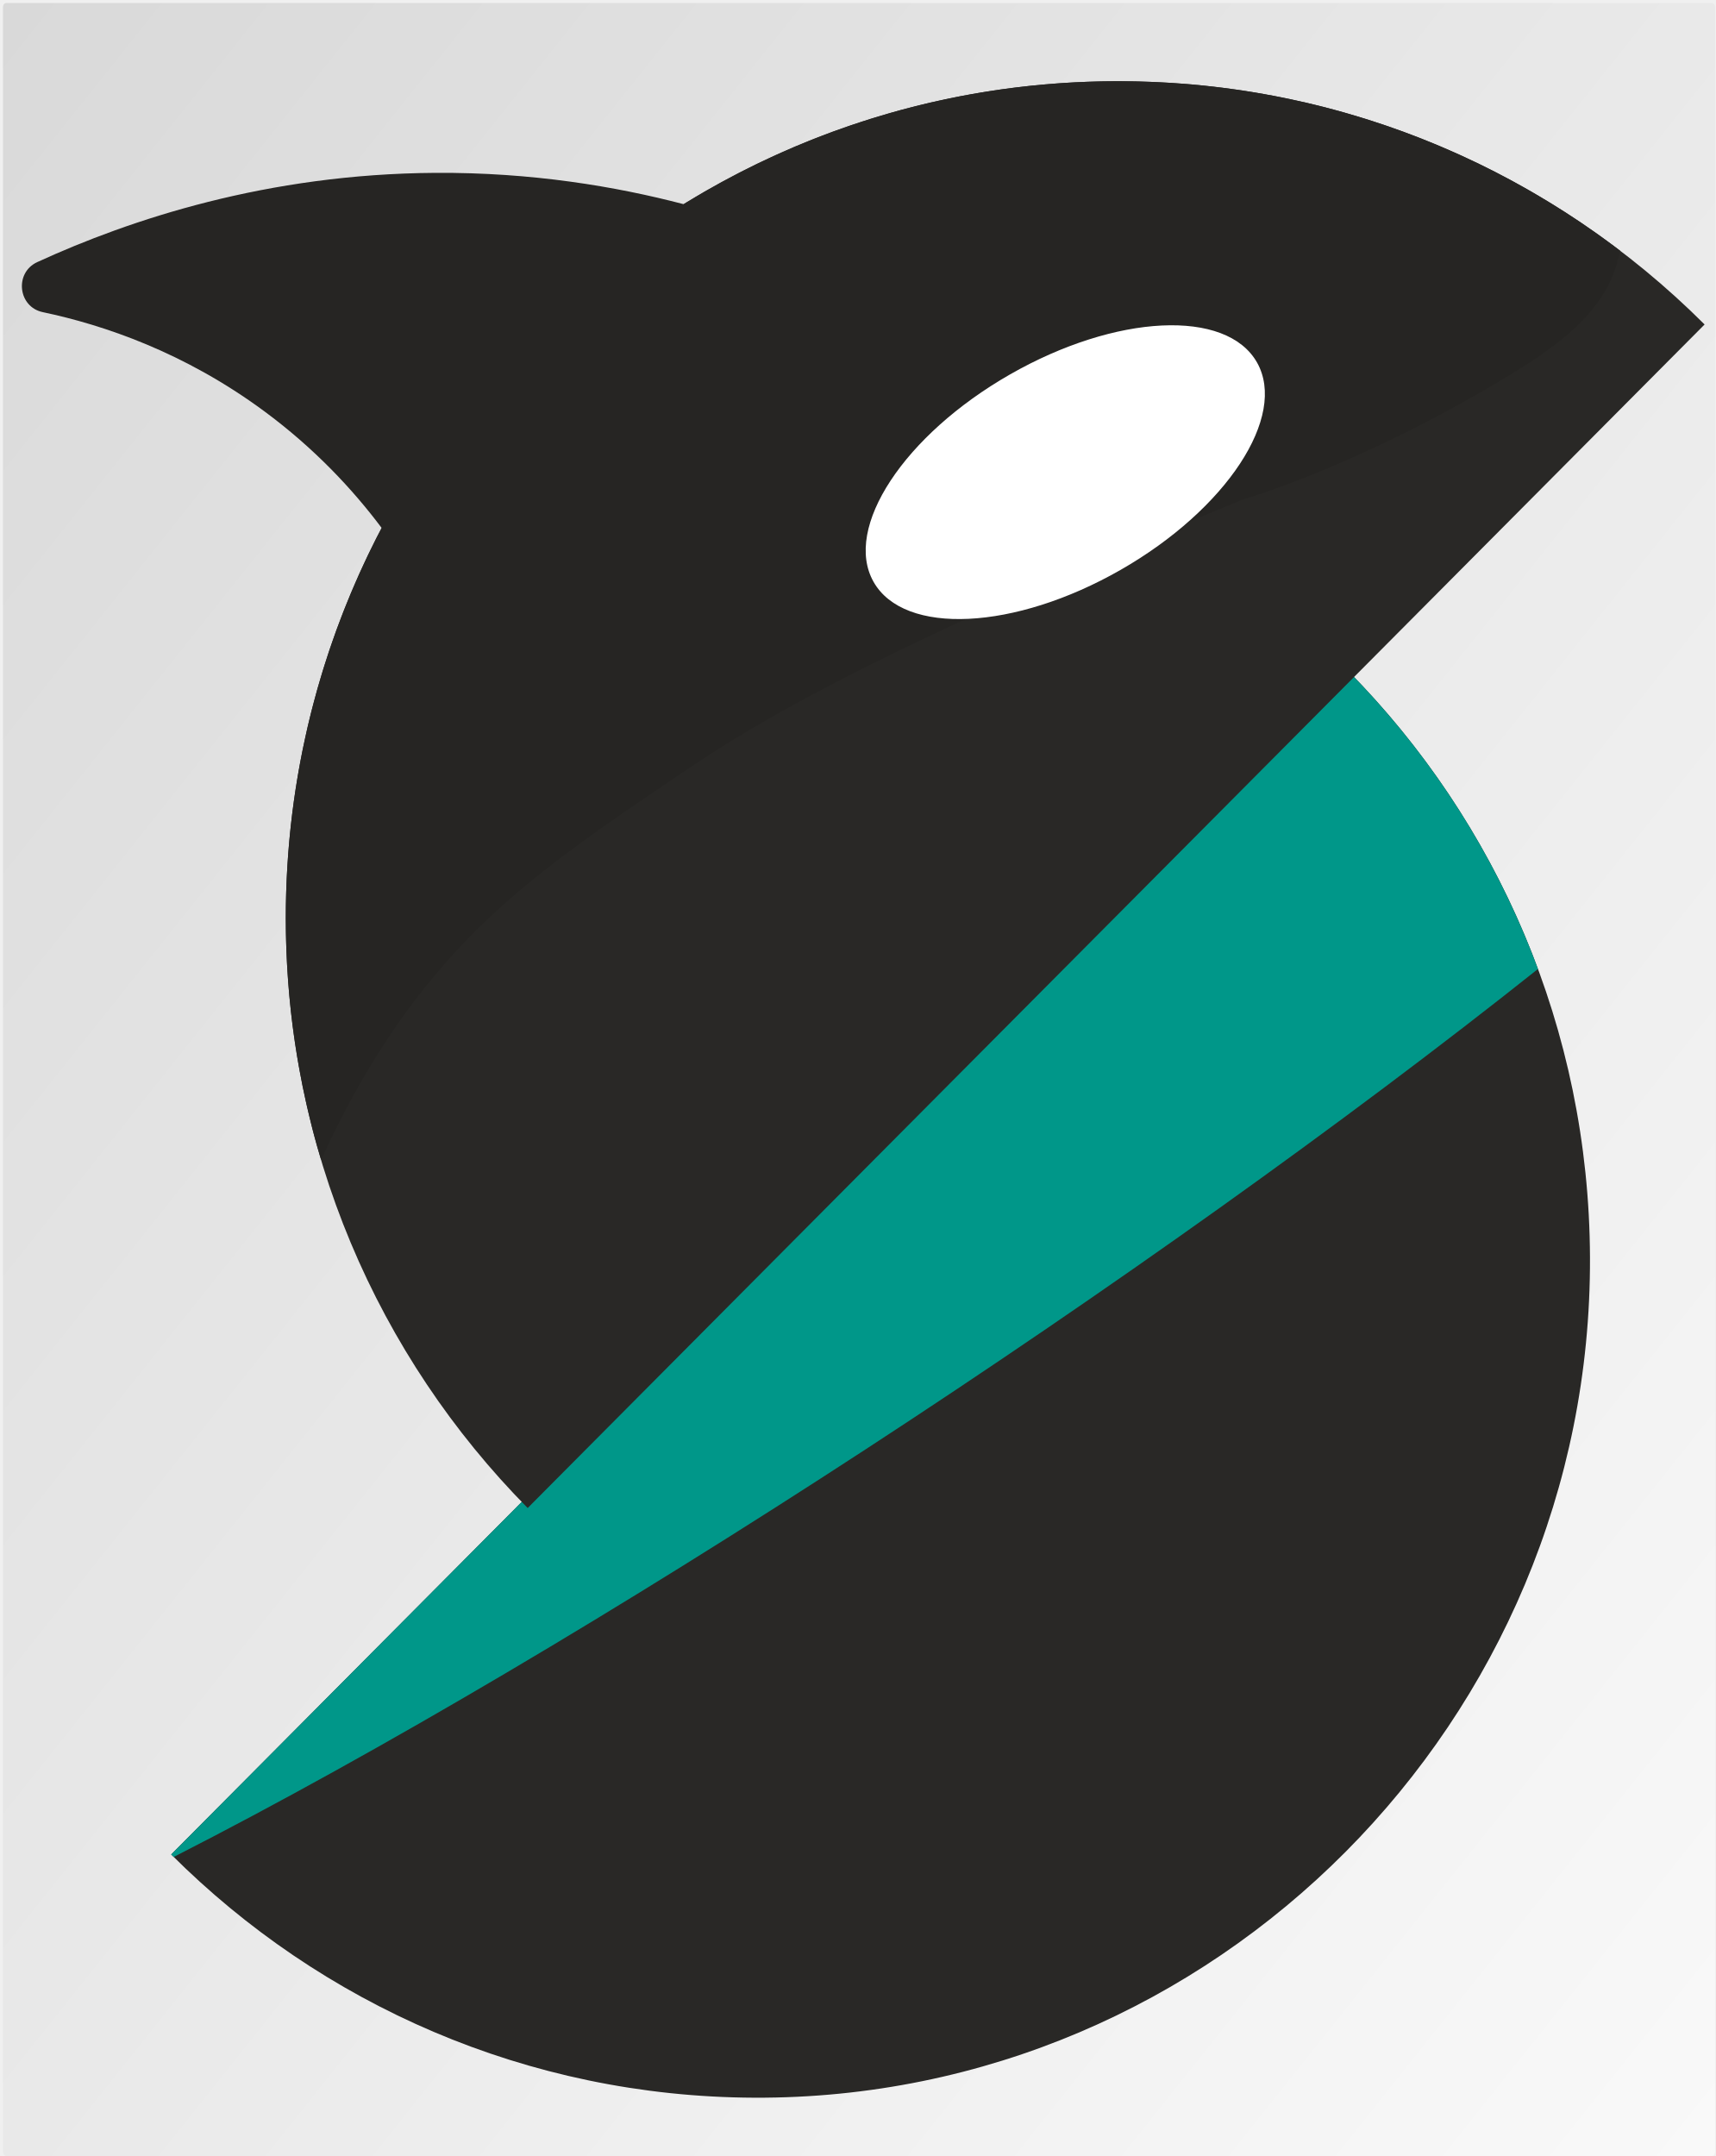
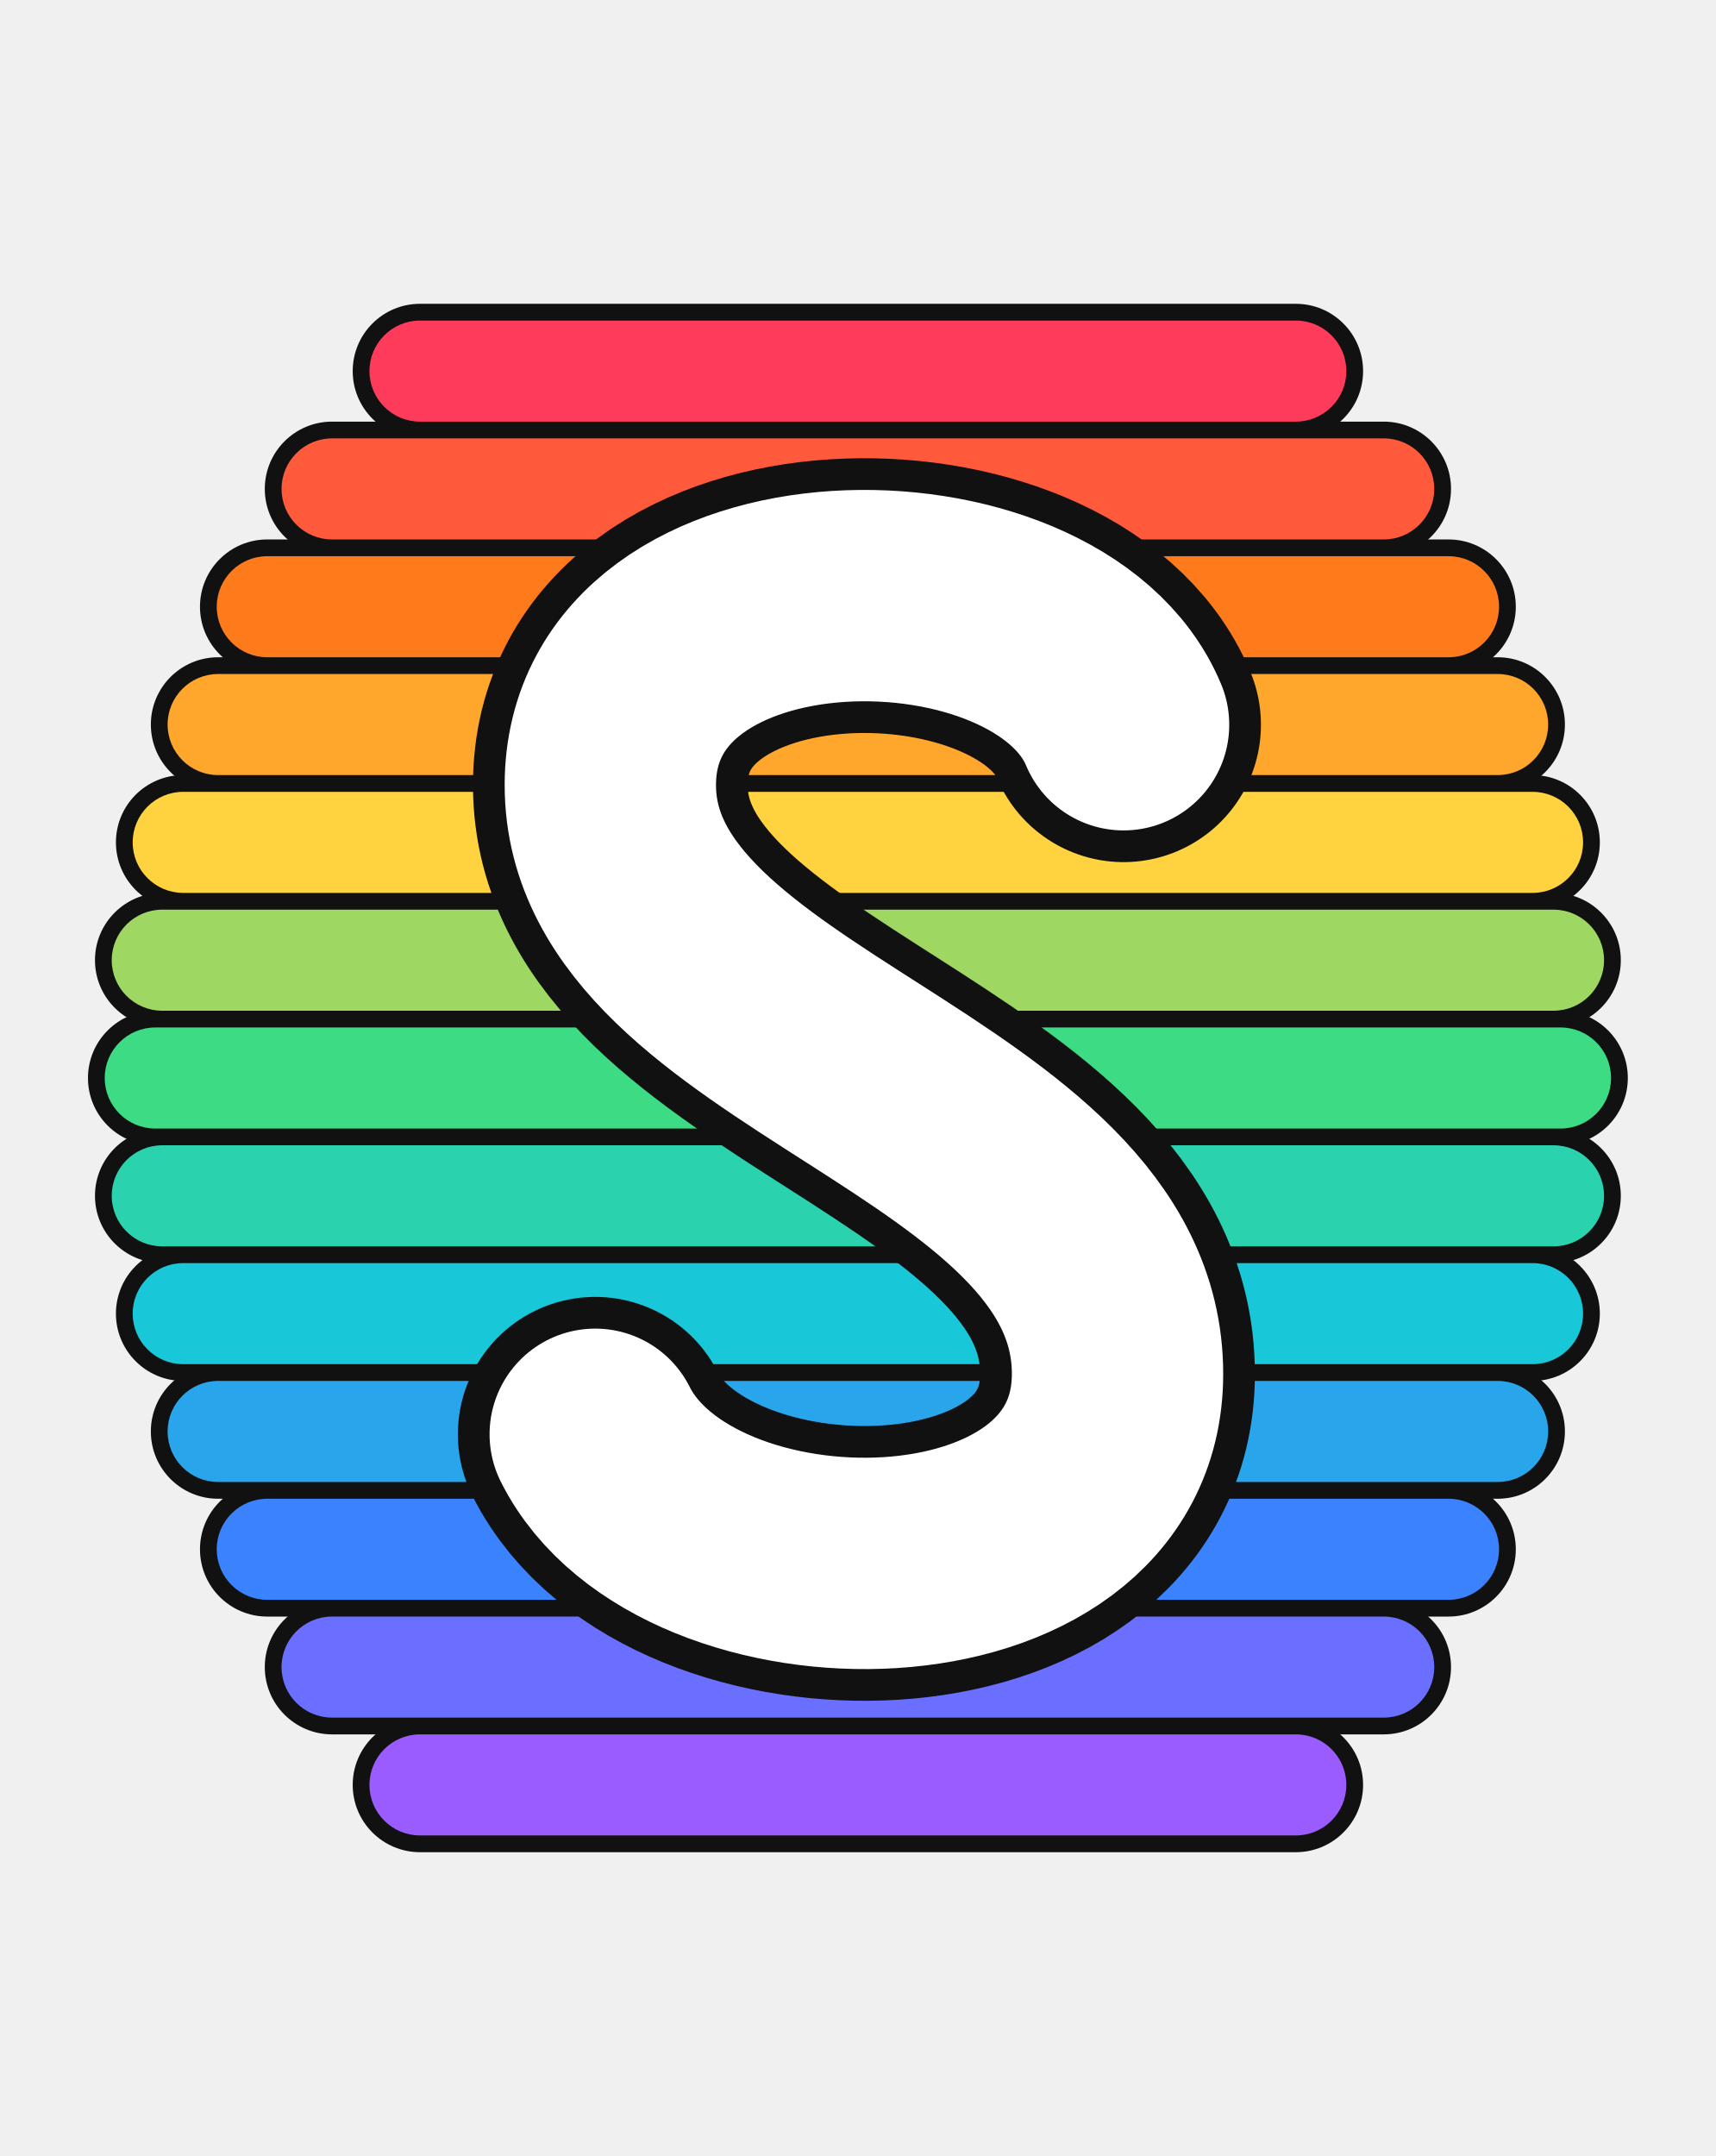
- <svg xmlns="http://www.w3.org/2000/svg" xmlns:xlink="http://www.w3.org/1999/xlink" version="1.1" id="svg2" width="814.987" height="1023.993" viewBox="0 0 814.987 1023.993">
-   <defs id="defs6">
-     <linearGradient id="linearGradient619">
-       <stop style="stop-color:#d9d9d9;stop-opacity:1;" offset="0" id="stop615" />
-       <stop style="stop-color:#f9f9f9;stop-opacity:1;" offset="1" id="stop617" />
-     </linearGradient>
-     <clipPath clipPathUnits="userSpaceOnUse" id="clipPath16">
-       <path d="M 0,792 H 612 V 0 H 0 Z" id="path14" />
-     </clipPath>
-     <linearGradient xlink:href="#linearGradient619" id="linearGradient621" x1="0" y1="0" x2="1024" y2="1024.997" gradientUnits="userSpaceOnUse" gradientTransform="matrix(0.7942637,0,0,0.998676,1.558406,1.358347)" />
-   </defs>
-   <g id="layer1" transform="matrix(0.9989575,0,0,0.9979921,-0.933722,0.0585938)">
-     <rect style="fill:url(#linearGradient621);fill-opacity:1;stroke-width:0.891" id="rect457" width="814.118" height="1024.636" x="2.35" y="1.358" rx="1.589" ry="1.997" />
-   </g>
-   <g id="g8" transform="matrix(1.333333,0,0,-1.333333,1.3995581e-8,1055.996)">
-     <g id="g10" transform="translate(1.258952,16.06244)">
-       <g id="g12" clip-path="url(#clipPath16)">
-         <g id="g18" transform="translate(59.7287,115.3517)">
-           <path d="m 0,0 c 53.332,-53.285 126.698,-86.317 207.744,-86.646 164.049,-0.664 298.355,134.38 297.699,299.337 -0.324,81.496 -33.176,155.271 -86.17,208.899 z" style="fill:#292826;fill-opacity:1;fill-rule:nonzero;stroke:none" id="path20" />
-         </g>
-         <g id="g22" transform="translate(479.0017,536.9419)">
-           <path d="m 0,0 -419.273,-421.59 c 0.298,-0.298 0.606,-0.587 0.906,-0.884 146.894,74.925 348.023,206.579 486.003,316.297 C 52.756,-65.97 29.506,-29.859 0,0" style="fill:#009789;fill-opacity:1;fill-rule:nonzero;stroke:none" id="path24" />
-         </g>
-         <g id="g26" transform="translate(397.0372,747)">
-           <path d="m 0,0 c -163.742,0 -296.482,-133.473 -296.482,-298.121 0,-81.979 32.915,-156.223 86.172,-210.117 l 419.273,421.59 C 155.364,-33.096 81.529,0 0,0" style="fill:#292826;fill-opacity:1;fill-rule:nonzero;stroke:none" id="path28" />
-         </g>
-         <g id="g30" transform="translate(397.0372,747)">
-           <path d="m 0,0 c -56.714,0 -109.702,-16.022 -154.751,-43.796 -24.127,6.312 -54.061,11.37 -88.437,11.157 -59.938,-0.372 -108.713,-16.603 -141.822,-31.784 -8.218,-3.768 -6.898,-15.967 1.941,-17.829 21.801,-4.593 50.498,-14.324 78.883,-35.28 17.931,-13.238 31.574,-27.883 41.856,-41.597 -21.794,-41.504 -34.152,-88.793 -34.152,-138.992 0,-29.952 4.412,-58.865 12.586,-86.137 12.54,27.79 25.699,46.391 29.916,52.184 27.229,37.41 56.015,56.883 98.542,85.651 31.328,21.193 74.856,46.047 199.916,97.449 0,0 39.121,11.017 91.587,42.212 20.912,12.433 36.823,24.17 41.863,42.526 0.355,1.293 0.677,2.57 0.973,3.83 C 129.175,-22.506 67.208,0 0,0" style="fill:#262523;fill-opacity:1;fill-rule:nonzero;stroke:none" id="path32" />
-         </g>
-         <g id="g34" transform="translate(446.5563,646.8041)">
-           <path d="m 0,0 c 10.875,-19.229 -10.891,-52.305 -48.616,-73.879 -37.725,-21.573 -77.124,-23.474 -88,-4.245 -10.875,19.229 10.891,52.305 48.617,73.879 C -50.274,17.328 -10.875,19.229 0,0" style="fill:#ffffff;fill-opacity:1;fill-rule:nonzero;stroke:none" id="path36" />
-         </g>
-       </g>
+ <svg xmlns="http://www.w3.org/2000/svg" width="815" height="1024" viewBox="0 0 815 1024">
+   <g transform="translate(0 104.50) scale(0.7959)">
+     <rect x="215.50" y="55.00" width="593.01" height="70.31" rx="35.15" fill="#111111" stroke="#111111" stroke-width="10" stroke-linejoin="round" />
+     <rect x="163.03" y="125.31" width="697.95" height="70.31" rx="35.15" fill="#111111" stroke="#111111" stroke-width="10" stroke-linejoin="round" />
+     <rect x="124.35" y="195.62" width="775.30" height="70.31" rx="35.15" fill="#111111" stroke="#111111" stroke-width="10" stroke-linejoin="round" />
+     <rect x="95.03" y="265.92" width="833.93" height="70.31" rx="35.15" fill="#111111" stroke="#111111" stroke-width="10" stroke-linejoin="round" />
+     <rect x="74.19" y="336.23" width="875.61" height="70.31" rx="35.15" fill="#111111" stroke="#111111" stroke-width="10" stroke-linejoin="round" />
+     <rect x="61.68" y="406.54" width="900.64" height="70.31" rx="35.15" fill="#111111" stroke="#111111" stroke-width="10" stroke-linejoin="round" />
+     <rect x="57.50" y="476.85" width="909.00" height="70.31" rx="35.15" fill="#111111" stroke="#111111" stroke-width="10" stroke-linejoin="round" />
+     <rect x="61.68" y="547.15" width="900.64" height="70.31" rx="35.15" fill="#111111" stroke="#111111" stroke-width="10" stroke-linejoin="round" />
+     <rect x="74.19" y="617.46" width="875.61" height="70.31" rx="35.15" fill="#111111" stroke="#111111" stroke-width="10" stroke-linejoin="round" />
+     <rect x="95.03" y="687.77" width="833.93" height="70.31" rx="35.15" fill="#111111" stroke="#111111" stroke-width="10" stroke-linejoin="round" />
+     <rect x="124.35" y="758.08" width="775.30" height="70.31" rx="35.15" fill="#111111" stroke="#111111" stroke-width="10" stroke-linejoin="round" />
+     <rect x="163.03" y="828.38" width="697.95" height="70.31" rx="35.15" fill="#111111" stroke="#111111" stroke-width="10" stroke-linejoin="round" />
+     <rect x="215.50" y="898.69" width="593.01" height="70.31" rx="35.15" fill="#111111" stroke="#111111" stroke-width="10" stroke-linejoin="round" />
+     <rect x="220.50" y="60.00" width="583.01" height="60.31" rx="30.15" fill="#ff3b5c" />
+     <rect x="168.03" y="130.31" width="687.95" height="60.31" rx="30.15" fill="#ff5a3b" />
+     <rect x="129.35" y="200.62" width="765.30" height="60.31" rx="30.15" fill="#ff7a1a" />
+     <rect x="100.03" y="270.92" width="823.93" height="60.31" rx="30.15" fill="#ffa62c" />
+     <rect x="79.19" y="341.23" width="865.61" height="60.31" rx="30.15" fill="#ffd23f" />
+     <rect x="66.68" y="411.54" width="890.64" height="60.31" rx="30.15" fill="#9ed761" />
+     <rect x="62.50" y="481.85" width="899.00" height="60.31" rx="30.15" fill="#3ddc84" />
+     <rect x="66.68" y="552.15" width="890.64" height="60.31" rx="30.15" fill="#2ad2ae" />
+     <rect x="79.19" y="622.46" width="865.61" height="60.31" rx="30.15" fill="#18c8d8" />
+     <rect x="100.03" y="692.77" width="823.93" height="60.31" rx="30.15" fill="#29a5eb" />
+     <rect x="129.35" y="763.08" width="765.30" height="60.31" rx="30.15" fill="#3b82ff" />
+     <rect x="168.03" y="833.38" width="687.95" height="60.31" rx="30.15" fill="#6b6fff" />
+     <rect x="220.50" y="903.69" width="583.01" height="60.31" rx="30.15" fill="#9b5cff" />
+     <g transform="translate(512 512) scale(1.8018) translate(-512 -512)">
+       <path d="M600 395 C575 335 430 335 430 415 C430 500 598 520 598 610 C598 690 455 690 425 630" fill="none" stroke="#111111" stroke-width="91.00" stroke-linecap="round" stroke-linejoin="round" />
+       <path d="M600 395 C575 335 430 335 430 415 C430 500 598 520 598 610 C598 690 455 690 425 630" fill="none" stroke="#ffffff" stroke-width="70" stroke-linecap="round" stroke-linejoin="round" />
    </g>
  </g>
</svg>
